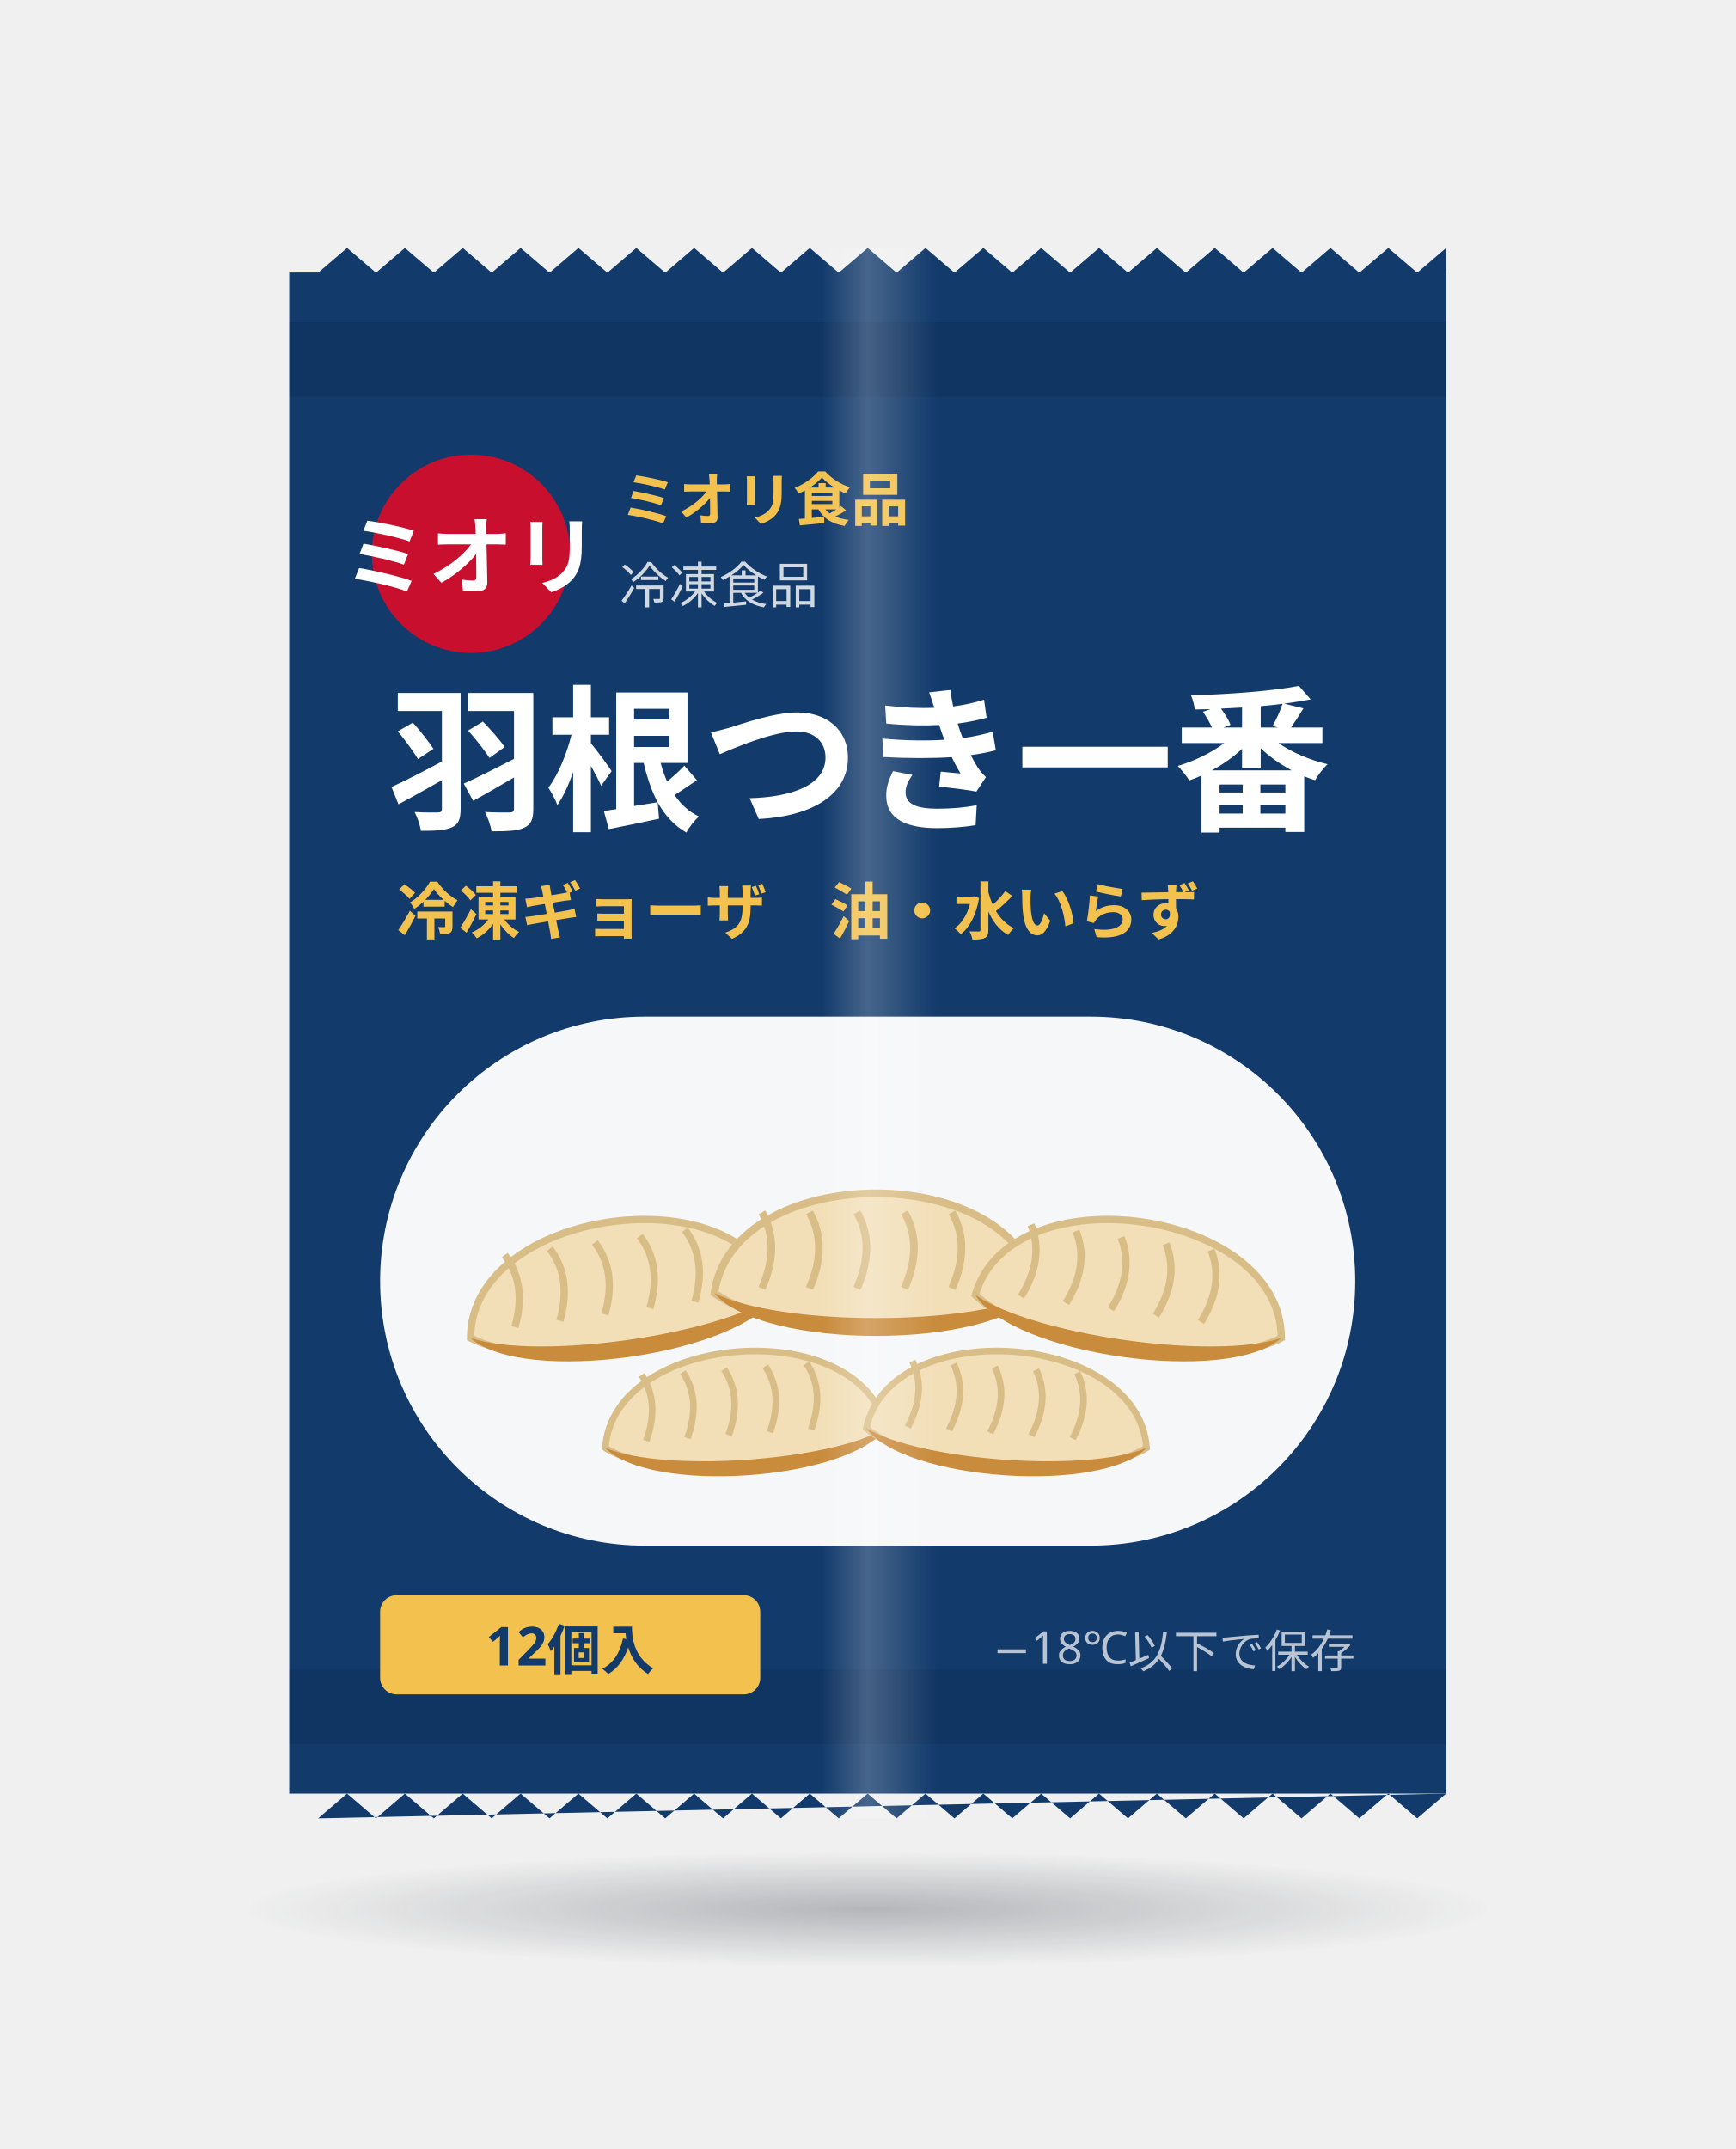
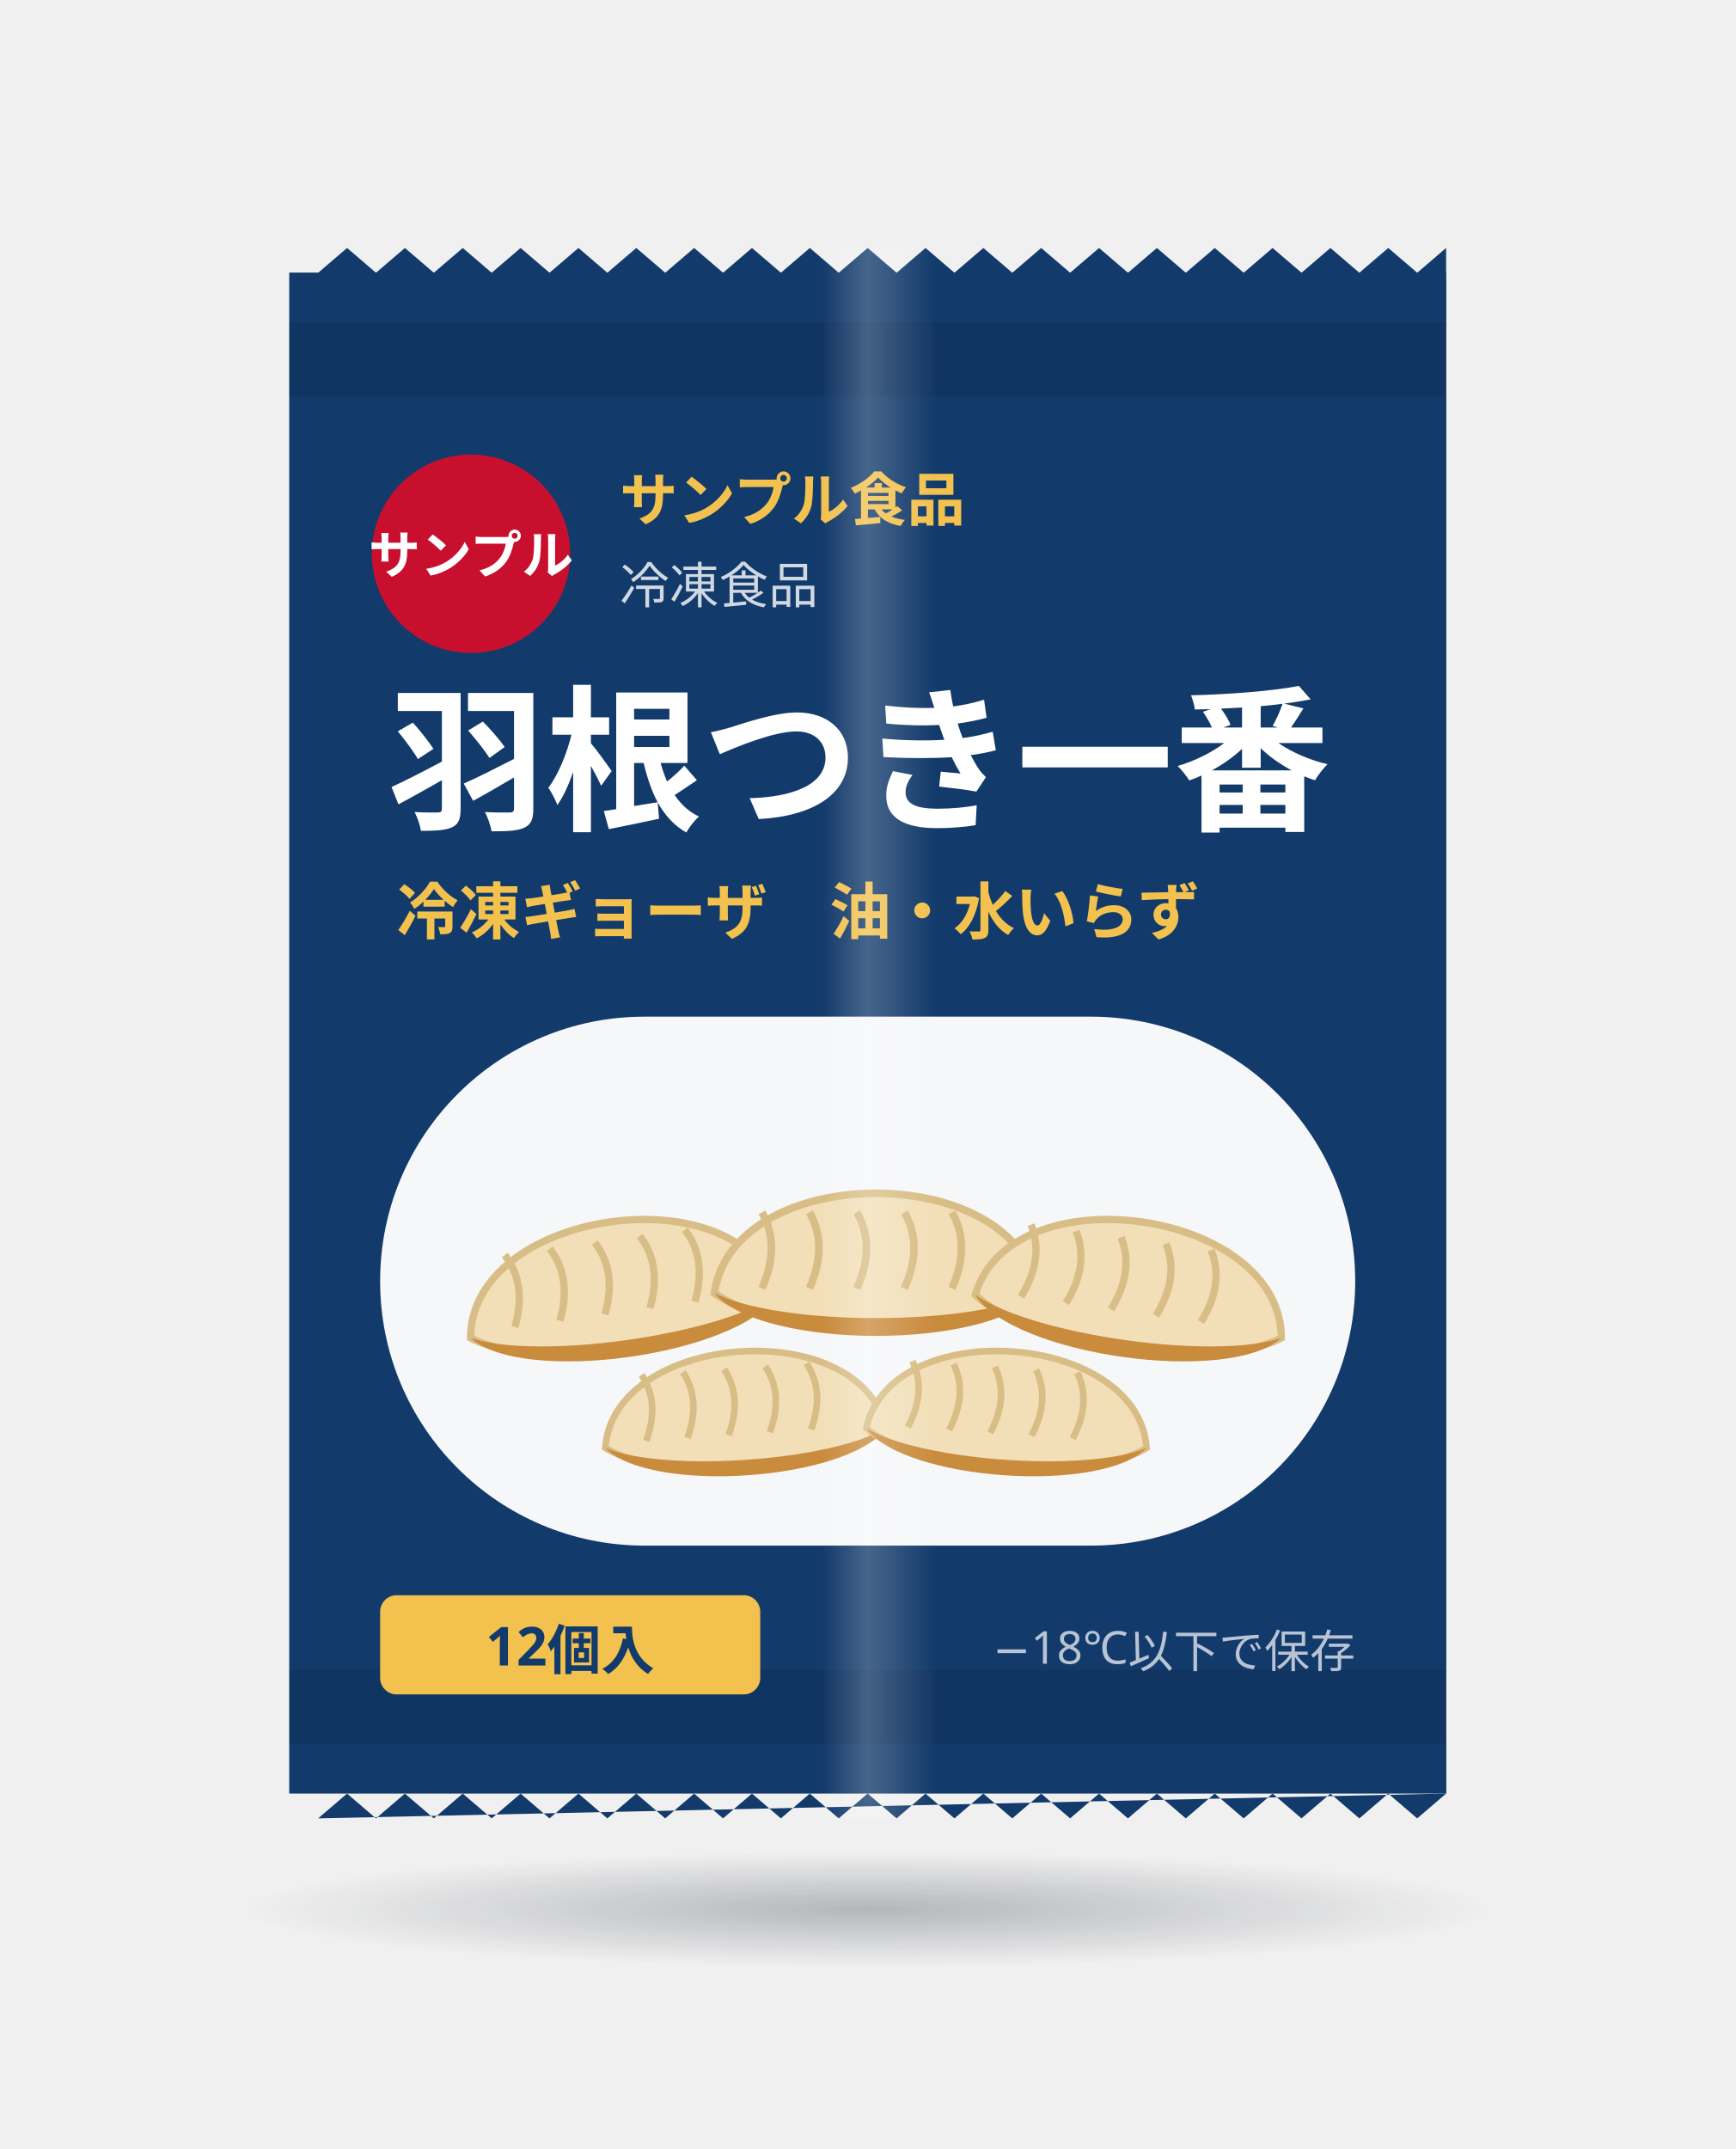
<svg xmlns="http://www.w3.org/2000/svg" viewBox="0 0 420 520" width="420" height="520">
  <defs>
    <radialGradient id="shadow" cx="50%" cy="50%" r="50%">
      <stop offset="0" stop-color="#1b2230" stop-opacity=".28" />
      <stop offset="1" stop-color="#1b2230" stop-opacity="0" />
    </radialGradient>
    <linearGradient id="sheen" x1="0" x2="1">
      <stop offset="0" stop-color="#fff" stop-opacity="0" />
      <stop offset=".46" stop-color="#fff" stop-opacity=".0" />
      <stop offset=".5" stop-color="#fff" stop-opacity=".22" />
      <stop offset=".56" stop-color="#fff" stop-opacity="0" />
      <stop offset="1" stop-color="#fff" stop-opacity="0" />
    </linearGradient>
  </defs>
  <ellipse cx="210" cy="462" rx="150" ry="14" fill="url(#shadow)" />
  <path d="M70 66 L77 66 L84 60 L91 66 L98 60 L105 66 L112 60 L119 66 L126 60 L133 66 L140 60 L147 66 L154 60 L161 66 L168 60 L175 66 L182 60 L189 66 L196 60 L203 66 L210 60 L217 66 L224 60 L231 66 L238 60 L245 66 L252 60 L259 66 L266 60 L273 66 L280 60 L287 66 L294 60 L301 66 L308 60 L315 66 L322 60 L329 66 L336 60 L343 66 L350 60 L350 434 L77 440 L84 434 L91 440 L98 434 L105 440 L112 434 L119 440 L126 434 L133 440 L140 434 L147 440 L154 434 L161 440 L168 434 L175 440 L182 434 L189 440 L196 434 L203 440 L210 434 L217 440 L224 434 L231 440 L238 434 L245 440 L252 434 L259 440 L266 434 L273 440 L280 434 L287 440 L294 434 L301 440 L308 434 L315 440 L322 434 L329 440 L336 434 L343 440 L350 434 Z" fill="#123a6b" />
  <rect x="70" y="66" width="280" height="368" fill="#123a6b" />
  <rect x="70" y="78" width="280" height="18" fill="#000" opacity=".08" />
  <rect x="70" y="404" width="280" height="18" fill="#000" opacity=".08" />
  <g transform="translate(114 134)">
    <circle r="24" fill="#c8102e" />
-     <text y="8.16" text-anchor="middle" font-family="'Yu Gothic','YuGothic','Meiryo','BIZ UDPGothic',sans-serif" font-weight="700" font-size="20.64" fill="#fff">ミオリ</text>
+     <text y="4.8" text-anchor="middle" font-family="'Yu Gothic','YuGothic','Meiryo','BIZ UDPGothic',sans-serif" font-weight="700" font-size="12.48" fill="#fff">サンプル</text>
  </g>
-   <text x="150" y="126" font-family="'Yu Gothic','YuGothic','Meiryo','BIZ UDPGothic',sans-serif" font-size="14" font-weight="700" fill="#f2c14e">ミオリ食品</text>
+   <text x="150" y="126" font-family="'Yu Gothic','YuGothic','Meiryo','BIZ UDPGothic',sans-serif" font-size="14" font-weight="700" fill="#f2c14e">サンプル食品</text>
  <text x="150" y="146" font-family="'Yu Gothic','YuGothic','Meiryo','BIZ UDPGothic',sans-serif" font-size="12" fill="#ffffffcc">冷凍食品</text>
  <text x="94" y="198" font-family="'Yu Gothic','YuGothic','Meiryo','BIZ UDPGothic',sans-serif" font-size="38" font-weight="800" fill="#fff">羽根つき一番</text>
  <text x="96" y="226" font-family="'Yu Gothic','YuGothic','Meiryo','BIZ UDPGothic',sans-serif" font-size="15" font-weight="700" fill="#f2c14e">冷凍ギョーザ　油・水いらず</text>
  <rect x="92" y="246" width="236" height="128" rx="64" fill="#fff" opacity=".96" />
  <g>
    <g transform="translate(150 312) rotate(-8) scale(1.1)">
      <path d="M-34 6 C-30 -22 30 -22 34 6 C20 16 -20 16 -34 6Z" fill="#f2dfb8" stroke="#d9bd86" stroke-width="1.6" />
      <path d="M-34 6 C-20 13 20 13 34 6 C24 18 -24 18 -34 6Z" fill="#c98b3c" />
      <path d="M-24 -11 q4 7 0 16" fill="none" stroke="#d9bd86" stroke-width="1.6" />
      <path d="M-14 -11 q4 7 0 16" fill="none" stroke="#d9bd86" stroke-width="1.6" />
      <path d="M-4 -11 q4 7 0 16" fill="none" stroke="#d9bd86" stroke-width="1.6" />
      <path d="M6 -11 q4 7 0 16" fill="none" stroke="#d9bd86" stroke-width="1.6" />
      <path d="M16 -11 q4 7 0 16" fill="none" stroke="#d9bd86" stroke-width="1.6" />
    </g>
    <g transform="translate(212 306) rotate(0) scale(1.15)">
      <path d="M-34 6 C-30 -22 30 -22 34 6 C20 16 -20 16 -34 6Z" fill="#f2dfb8" stroke="#d9bd86" stroke-width="1.6" />
      <path d="M-34 6 C-20 13 20 13 34 6 C24 18 -24 18 -34 6Z" fill="#c98b3c" />
      <path d="M-24 -11 q4 7 0 16" fill="none" stroke="#d9bd86" stroke-width="1.6" />
      <path d="M-14 -11 q4 7 0 16" fill="none" stroke="#d9bd86" stroke-width="1.6" />
      <path d="M-4 -11 q4 7 0 16" fill="none" stroke="#d9bd86" stroke-width="1.6" />
      <path d="M6 -11 q4 7 0 16" fill="none" stroke="#d9bd86" stroke-width="1.6" />
      <path d="M16 -11 q4 7 0 16" fill="none" stroke="#d9bd86" stroke-width="1.6" />
    </g>
    <g transform="translate(274 312) rotate(8) scale(1.1)">
      <path d="M-34 6 C-30 -22 30 -22 34 6 C20 16 -20 16 -34 6Z" fill="#f2dfb8" stroke="#d9bd86" stroke-width="1.6" />
      <path d="M-34 6 C-20 13 20 13 34 6 C24 18 -24 18 -34 6Z" fill="#c98b3c" />
      <path d="M-24 -11 q4 7 0 16" fill="none" stroke="#d9bd86" stroke-width="1.6" />
      <path d="M-14 -11 q4 7 0 16" fill="none" stroke="#d9bd86" stroke-width="1.6" />
      <path d="M-4 -11 q4 7 0 16" fill="none" stroke="#d9bd86" stroke-width="1.6" />
      <path d="M6 -11 q4 7 0 16" fill="none" stroke="#d9bd86" stroke-width="1.6" />
      <path d="M16 -11 q4 7 0 16" fill="none" stroke="#d9bd86" stroke-width="1.6" />
    </g>
    <g transform="translate(180 342) rotate(-4) scale(1)">
      <path d="M-34 6 C-30 -22 30 -22 34 6 C20 16 -20 16 -34 6Z" fill="#f2dfb8" stroke="#d9bd86" stroke-width="1.6" />
      <path d="M-34 6 C-20 13 20 13 34 6 C24 18 -24 18 -34 6Z" fill="#c98b3c" />
      <path d="M-24 -11 q4 7 0 16" fill="none" stroke="#d9bd86" stroke-width="1.6" />
      <path d="M-14 -11 q4 7 0 16" fill="none" stroke="#d9bd86" stroke-width="1.6" />
      <path d="M-4 -11 q4 7 0 16" fill="none" stroke="#d9bd86" stroke-width="1.6" />
      <path d="M6 -11 q4 7 0 16" fill="none" stroke="#d9bd86" stroke-width="1.6" />
      <path d="M16 -11 q4 7 0 16" fill="none" stroke="#d9bd86" stroke-width="1.6" />
    </g>
    <g transform="translate(244 342) rotate(4) scale(1)">
      <path d="M-34 6 C-30 -22 30 -22 34 6 C20 16 -20 16 -34 6Z" fill="#f2dfb8" stroke="#d9bd86" stroke-width="1.6" />
      <path d="M-34 6 C-20 13 20 13 34 6 C24 18 -24 18 -34 6Z" fill="#c98b3c" />
      <path d="M-24 -11 q4 7 0 16" fill="none" stroke="#d9bd86" stroke-width="1.6" />
      <path d="M-14 -11 q4 7 0 16" fill="none" stroke="#d9bd86" stroke-width="1.6" />
      <path d="M-4 -11 q4 7 0 16" fill="none" stroke="#d9bd86" stroke-width="1.6" />
      <path d="M6 -11 q4 7 0 16" fill="none" stroke="#d9bd86" stroke-width="1.6" />
      <path d="M16 -11 q4 7 0 16" fill="none" stroke="#d9bd86" stroke-width="1.6" />
    </g>
  </g>
  <rect x="92" y="386" width="92" height="24" rx="4" fill="#f2c14e" />
  <text x="138" y="403" text-anchor="middle" font-family="'Yu Gothic','YuGothic','Meiryo','BIZ UDPGothic',sans-serif" font-size="13" font-weight="700" fill="#123a6b">12個入</text>
  <text x="328" y="403" text-anchor="end" font-family="'Yu Gothic','YuGothic','Meiryo','BIZ UDPGothic',sans-serif" font-size="11" fill="#ffffffb3">−18℃以下で保存</text>
  <rect x="70" y="60" width="280" height="380" fill="url(#sheen)" />
</svg>
